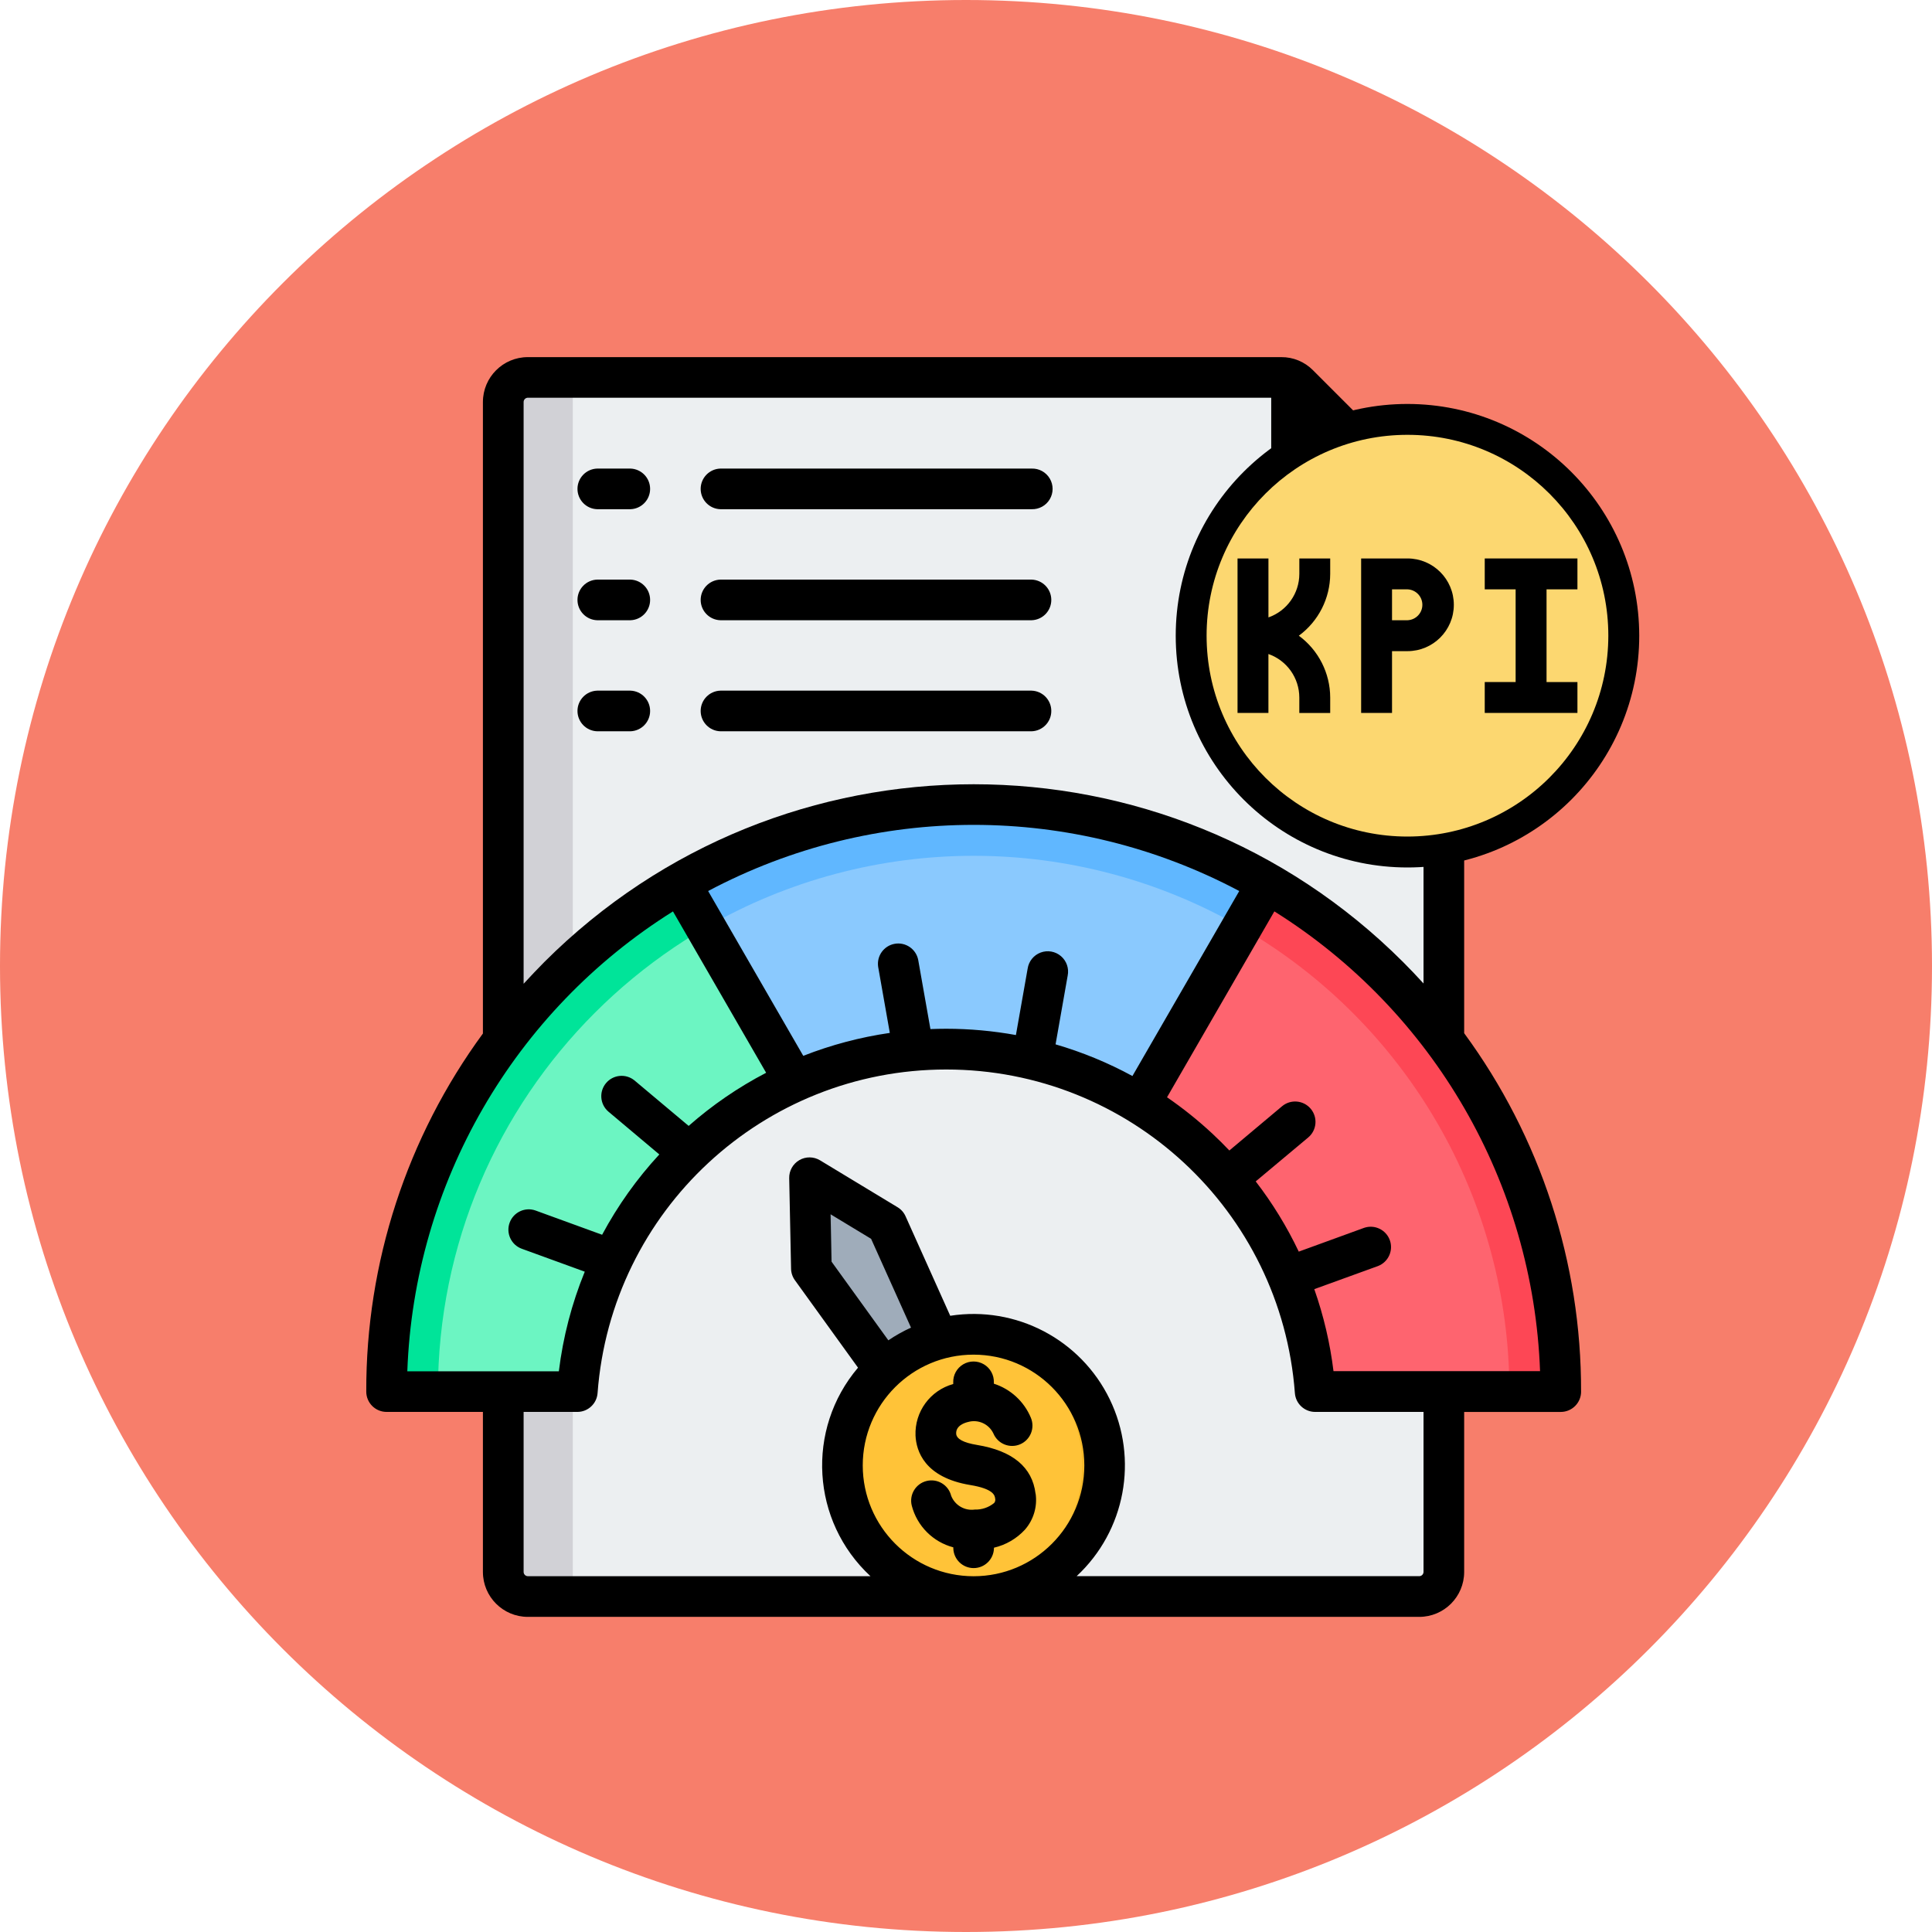
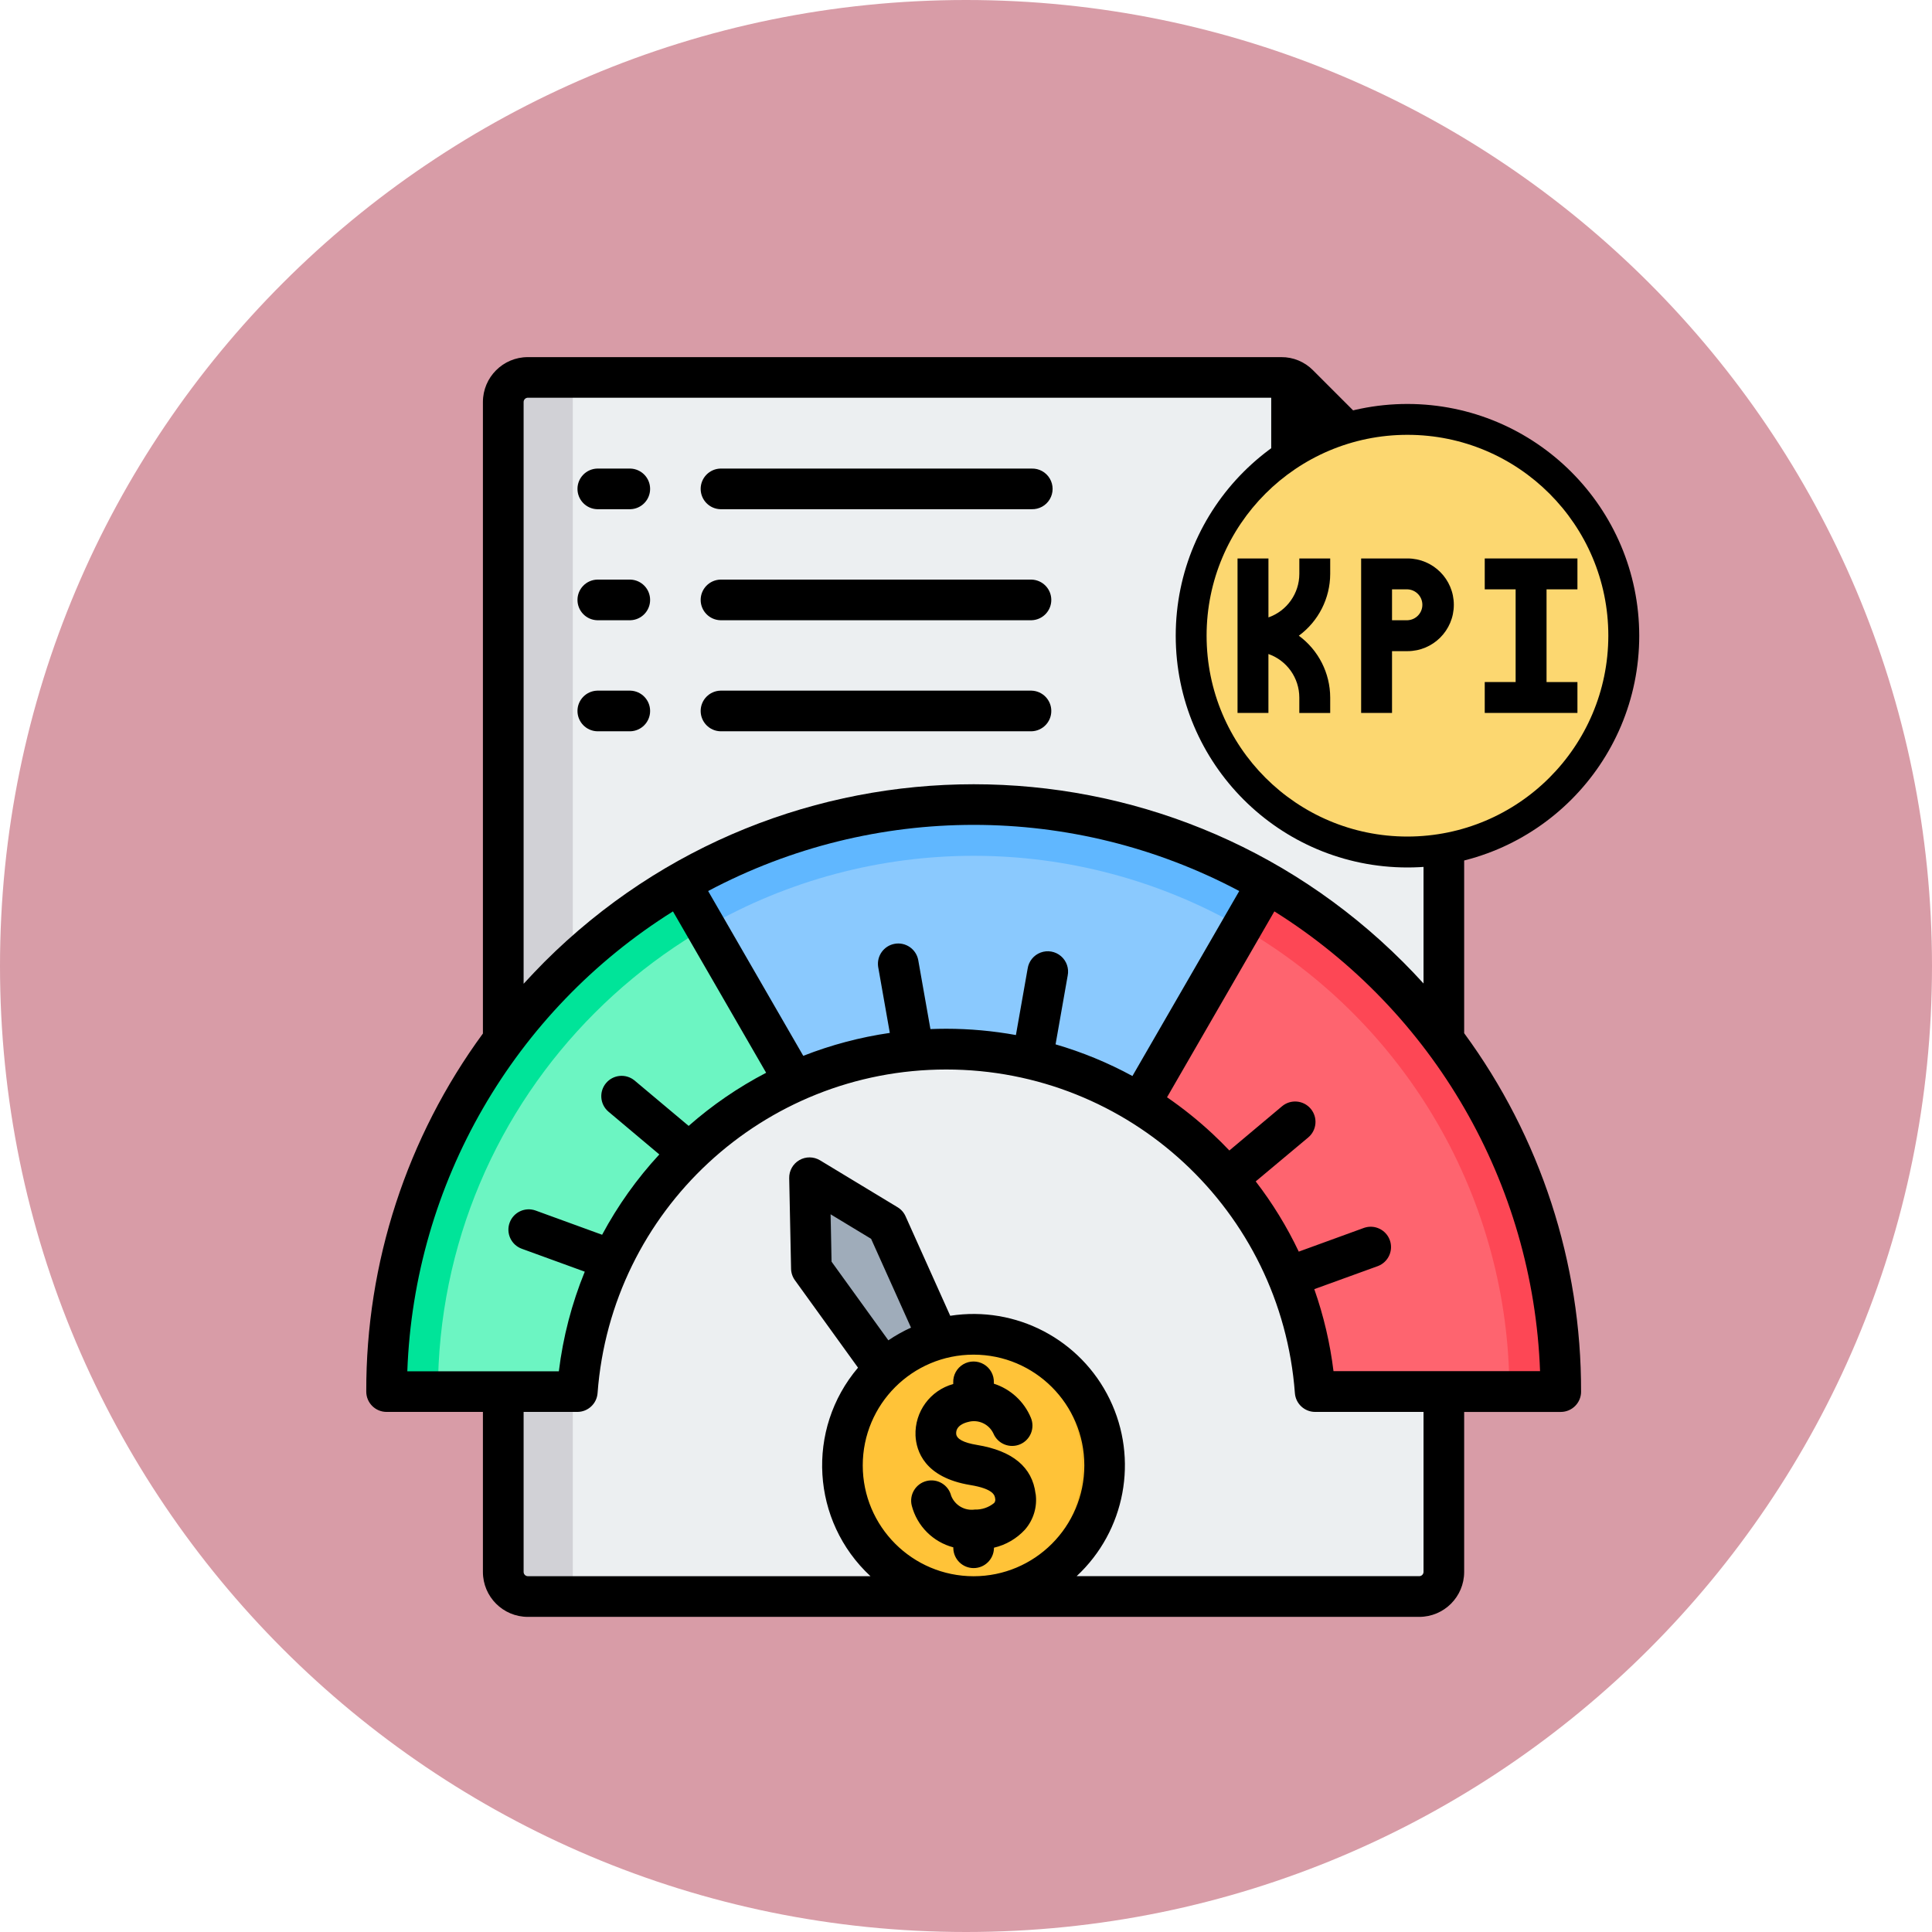
<svg xmlns="http://www.w3.org/2000/svg" width="92" height="92" viewBox="0 0 92 92">
  <g id="Grupo_1070000" data-name="Grupo 1070000" transform="translate(-5750 8619)">
-     <circle id="Elipse_9124" data-name="Elipse 9124" cx="46" cy="46" r="46" transform="translate(5750 -8619)" fill="#f77e6b" />
+     <circle id="Elipse_9124" data-name="Elipse 9124" cx="46" cy="46" r="46" transform="translate(5750 -8619)" fill="#d89ca7" />
    <g id="Grupo_1068768" data-name="Grupo 1068768" transform="translate(4954 -12653)">
      <g id="actuacion" transform="translate(796.596 4043.006)">
        <g id="Grupo_1068751" data-name="Grupo 1068751" transform="translate(17.813 8.968)">
          <g id="Grupo_1068748" data-name="Grupo 1068748" transform="translate(5.555 0)">
            <path id="Trazado_815040" data-name="Trazado 815040" d="M71.95,16h35.879a1.13,1.13,0,0,1,.828.343l6.571,6.571a1.131,1.131,0,0,1,.343.828V72.883a1.173,1.173,0,0,1-1.17,1.17H71.95a1.173,1.173,0,0,1-1.17-1.17V17.17A1.173,1.173,0,0,1,71.95,16Z" transform="translate(-70.78 -16)" fill="#eceff1" fill-rule="evenodd" />
            <path id="Trazado_815041" data-name="Trazado 815041" d="M71.95,16h2.141V74.053H71.95a1.173,1.173,0,0,1-1.17-1.17V17.17A1.173,1.173,0,0,1,71.95,16Z" transform="translate(-70.78 -16)" fill="#d1d1d6" fill-rule="evenodd" />
            <path id="Trazado_815042" data-name="Trazado 815042" d="M381.122,16.839a1.174,1.174,0,0,1,.343.241l6.571,6.571a1.173,1.173,0,0,1,.241.343h-6.57a.586.586,0,0,1-.585-.585Z" transform="translate(-343.588 -16.738)" fill="#a79ba7" fill-rule="evenodd" />
          </g>
          <g id="Grupo_1068749" data-name="Grupo 1068749" transform="translate(0 20.337)">
            <path id="Trazado_815043" data-name="Trazado 815043" d="M191.367,331.1l3.693,2.235,3.207,7.144-2.227,1.286-4.583-6.349Z" transform="translate(-171.228 -313.332)" fill="#9facba" fill-rule="evenodd" />
            <path id="Trazado_815044" data-name="Trazado 815044" d="M191.367,331.1l1,.606.071,3.425,4.439,6.15-.839.484-4.583-6.349Z" transform="translate(-171.228 -313.332)" fill="#8d9ca8" fill-rule="evenodd" />
            <path id="Trazado_815045" data-name="Trazado 815045" d="M52.806,184.149a27.956,27.956,0,0,1,27.956,27.956h-11.7a17.617,17.617,0,0,0-35.136,0H24.85A27.956,27.956,0,0,1,52.806,184.149Z" transform="translate(-24.85 -184.149)" fill="#00e499" fill-rule="evenodd" />
            <path id="Trazado_815046" data-name="Trazado 815046" d="M96.09,229.877H86.838a17.617,17.617,0,0,0-35.136,0H45.068a25.511,25.511,0,1,1,51.022,0Z" transform="translate(-42.623 -201.921)" fill="#6cf5c2" fill-rule="evenodd" />
            <path id="Trazado_815047" data-name="Trazado 815047" d="M153.078,195.8a17.54,17.54,0,0,1,9.221,2.6l6.068-10.51a27.991,27.991,0,0,0-27.961,0l5.455,9.448a17.506,17.506,0,0,1,5.662-1.474Q152.291,195.8,153.078,195.8Z" transform="translate(-126.43 -184.149)" fill="#60b7ff" fill-rule="evenodd" />
            <path id="Trazado_815048" data-name="Trazado 815048" d="M161.969,213.571a17.54,17.54,0,0,1,9.221,2.6l4.845-8.392a25.538,25.538,0,0,0-25.514,0l4.232,7.33a17.505,17.505,0,0,1,5.662-1.474Q161.182,213.571,161.969,213.571Z" transform="translate(-135.321 -201.923)" fill="#8ac9fe" fill-rule="evenodd" />
            <path id="Trazado_815049" data-name="Trazado 815049" d="M327.49,215.084l-6.068,10.51a17.683,17.683,0,0,1,7.053,8.258,17.522,17.522,0,0,1,1.294,5.447h11.7A27.945,27.945,0,0,0,327.49,215.084Z" transform="translate(-285.553 -211.343)" fill="#fd4755" fill-rule="evenodd" />
            <path id="Trazado_815050" data-name="Trazado 815050" d="M326.267,232.6l-4.845,8.392a17.683,17.683,0,0,1,7.053,8.258,17.522,17.522,0,0,1,1.294,5.447h9.251A25.5,25.5,0,0,0,326.267,232.6Z" transform="translate(-285.553 -226.741)" fill="#fe646f" fill-rule="evenodd" />
          </g>
          <g id="Grupo_1068750" data-name="Grupo 1068750" transform="translate(21.707 45.567)">
            <circle id="Elipse_9125" data-name="Elipse 9125" cx="6.243" cy="6.243" r="6.243" fill="#ffc338" />
            <path id="Trazado_815051" data-name="Trazado 815051" d="M252.068,392.759a6.243,6.243,0,0,1,0,12.486c-.18,0-.358-.008-.534-.023a6.243,6.243,0,0,0,0-12.44C251.71,392.767,251.888,392.759,252.068,392.759Z" transform="translate(-245.825 -392.759)" fill="#f5b829" fill-rule="evenodd" />
          </g>
        </g>
        <path id="Trazado_815052" data-name="Trazado 815052" d="M72.74,56.293a27,27,0,0,0-12.652-21.9l-5.111,8.852a18.752,18.752,0,0,1,2.161,1.734q.417.39.807.8l2.509-2.106A.968.968,0,0,1,61.7,45.159L59.2,47.251a18.52,18.52,0,0,1,2.05,3.344l3.11-1.132a.968.968,0,0,1,.662,1.819l-3.033,1.1a18.556,18.556,0,0,1,.915,3.906H72.74Zm-5.549,1.935V65.85a.206.206,0,0,1-.2.2H50.672a7.208,7.208,0,0,0-6.019-12.4l-2.126-4.736a.957.957,0,0,0-.38-.432l-3.694-2.235a.968.968,0,0,0-1.468.848l.089,4.315a.964.964,0,0,0,.183.547l3.005,4.164a7.195,7.195,0,0,0,.593,9.93H24.538a.205.205,0,0,1-.2-.2V58.228h2.557a.967.967,0,0,0,.965-.9,16.649,16.649,0,0,1,33.205,0,.968.968,0,0,0,.965.9ZM42.785,54.214l-1.9-4.229-1.93-1.168L39,51.072l2.706,3.747A7.3,7.3,0,0,1,42.785,54.214Zm2.978,11.839a5.276,5.276,0,1,0-5.276-5.276A5.282,5.282,0,0,0,45.764,66.053ZM18.8,56.293h7.216a18.47,18.47,0,0,1,1.234-4.743l-3-1.092a.967.967,0,1,1,.663-1.818l3.163,1.152A18.546,18.546,0,0,1,30.8,45.967L28.366,43.92a.968.968,0,0,1,1.245-1.482l2.586,2.17a18.569,18.569,0,0,1,3.69-2.53L31.45,34.394A27,27,0,0,0,18.8,56.293Zm34.529-14.06a18.476,18.476,0,0,0-3.66-1.508l.577-3.273a.968.968,0,1,0-1.906-.336l-.559,3.166a18.69,18.69,0,0,0-3.319-.3c-.251,0-.5.006-.752.016l-.583-3.3a.968.968,0,0,0-1.906.336l.555,3.146a18.565,18.565,0,0,0-4.121,1.092l-4.53-7.848a26.953,26.953,0,0,1,25.291,0Zm-28.991-4.4v-27.7a.205.205,0,0,1,.2-.2h35.4v5.7a1.555,1.555,0,0,0,1.553,1.553h5.7V37.826q-.472-.519-.97-1.018a28.925,28.925,0,0,0-40.9,0q-.5.506-.981,1.03ZM61.87,11.3v3.954h3.954ZM74.694,57.261a.968.968,0,0,1-.968.968h-4.6V65.85a2.14,2.14,0,0,1-2.138,2.138H24.538A2.14,2.14,0,0,1,22.4,65.85V58.228H17.813a.968.968,0,0,1-.968-.968A28.713,28.713,0,0,1,22.4,40.209V10.138A2.139,2.139,0,0,1,24.538,8h35.88a2.1,2.1,0,0,1,1.511.626L68.5,15.2a2.1,2.1,0,0,1,.626,1.512V40.193a28.706,28.706,0,0,1,5.567,17.068ZM33.706,15.242H48.529a.968.968,0,1,0,0-1.935H33.706a.968.968,0,0,0,0,1.935Zm-5.866,0h1.585a.968.968,0,0,0,0-1.935H27.84a.968.968,0,0,0,0,1.935Zm5.866,5.287H48.529a.968.968,0,0,0,0-1.935H33.706a.968.968,0,0,0,0,1.935Zm-5.866,0h1.585a.968.968,0,0,0,0-1.935H27.84a.968.968,0,0,0,0,1.935Zm5.866,5.288H48.529a.968.968,0,0,0,0-1.935H33.706a.968.968,0,0,0,0,1.935Zm-5.866,0h1.585a.968.968,0,0,0,0-1.935H27.84a.968.968,0,0,0,0,1.935ZM48.716,62.122c-.154-1.263-1.092-2.044-2.79-2.322-.645-.106-.978-.287-.99-.538-.019-.391.43-.524.568-.555a1.024,1.024,0,0,1,1.205.548.967.967,0,1,0,1.784-.749,2.851,2.851,0,0,0-1.762-1.622v-.058a.968.968,0,1,0-1.935,0V56.9A2.447,2.447,0,0,0,43,59.356c.035.724.421,1.994,2.61,2.354,1.126.185,1.166.508,1.183.646a.235.235,0,0,1-.049.209,1.383,1.383,0,0,1-.924.313,1.049,1.049,0,0,1-1.122-.656.967.967,0,1,0-1.877.468A2.775,2.775,0,0,0,44.8,64.677v.051a.968.968,0,0,0,1.935,0v-.034a2.9,2.9,0,0,0,1.478-.862,2.145,2.145,0,0,0,.507-1.709Z" fill-rule="evenodd" />
      </g>
      <g id="Grupo_1068767" data-name="Grupo 1068767" transform="translate(-60.013 -35.764)">
        <path id="Trazado_815084" data-name="Trazado 815084" d="M27,17.3A10.3,10.3,0,1,1,37.3,27.6,10.3,10.3,0,0,1,27,17.3Z" transform="translate(885.736 4082.736)" fill="#fcd770" />
        <g id="Grupo_1068766" data-name="Grupo 1068766" transform="translate(912 4089)">
          <path id="Trazado_815080" data-name="Trazado 815080" d="M40.207,16H38v7.357h1.471V20.414h.736a2.207,2.207,0,0,0,0-4.414Zm0,2.943h-.736V17.471h.736a.736.736,0,0,1,0,1.471Z" transform="translate(-29.171 -8.643)" />
          <path id="Trazado_815081" data-name="Trazado 815081" d="M32.943,16.736a2.2,2.2,0,0,1-1.471,2.072V16H30v7.357h1.471V20.55a2.2,2.2,0,0,1,1.471,2.072v.736h1.471v-.736a3.666,3.666,0,0,0-1.494-2.943,3.666,3.666,0,0,0,1.494-2.943V16H32.943Z" transform="translate(-27.057 -8.643)" />
          <path id="Trazado_815082" data-name="Trazado 815082" d="M46,17.471h1.471v4.414H46v1.471h4.414V21.886H48.943V17.471h1.471V16H46Z" transform="translate(-31.285 -8.643)" />
          <path id="Trazado_815083" data-name="Trazado 815083" d="M37.036,6A11.036,11.036,0,1,0,48.072,17.036,11.049,11.049,0,0,0,37.036,6Zm0,20.6A9.565,9.565,0,1,1,46.6,17.036,9.576,9.576,0,0,1,37.036,26.6Z" transform="translate(-26 -6)" />
        </g>
      </g>
    </g>
  </g>
</svg>
